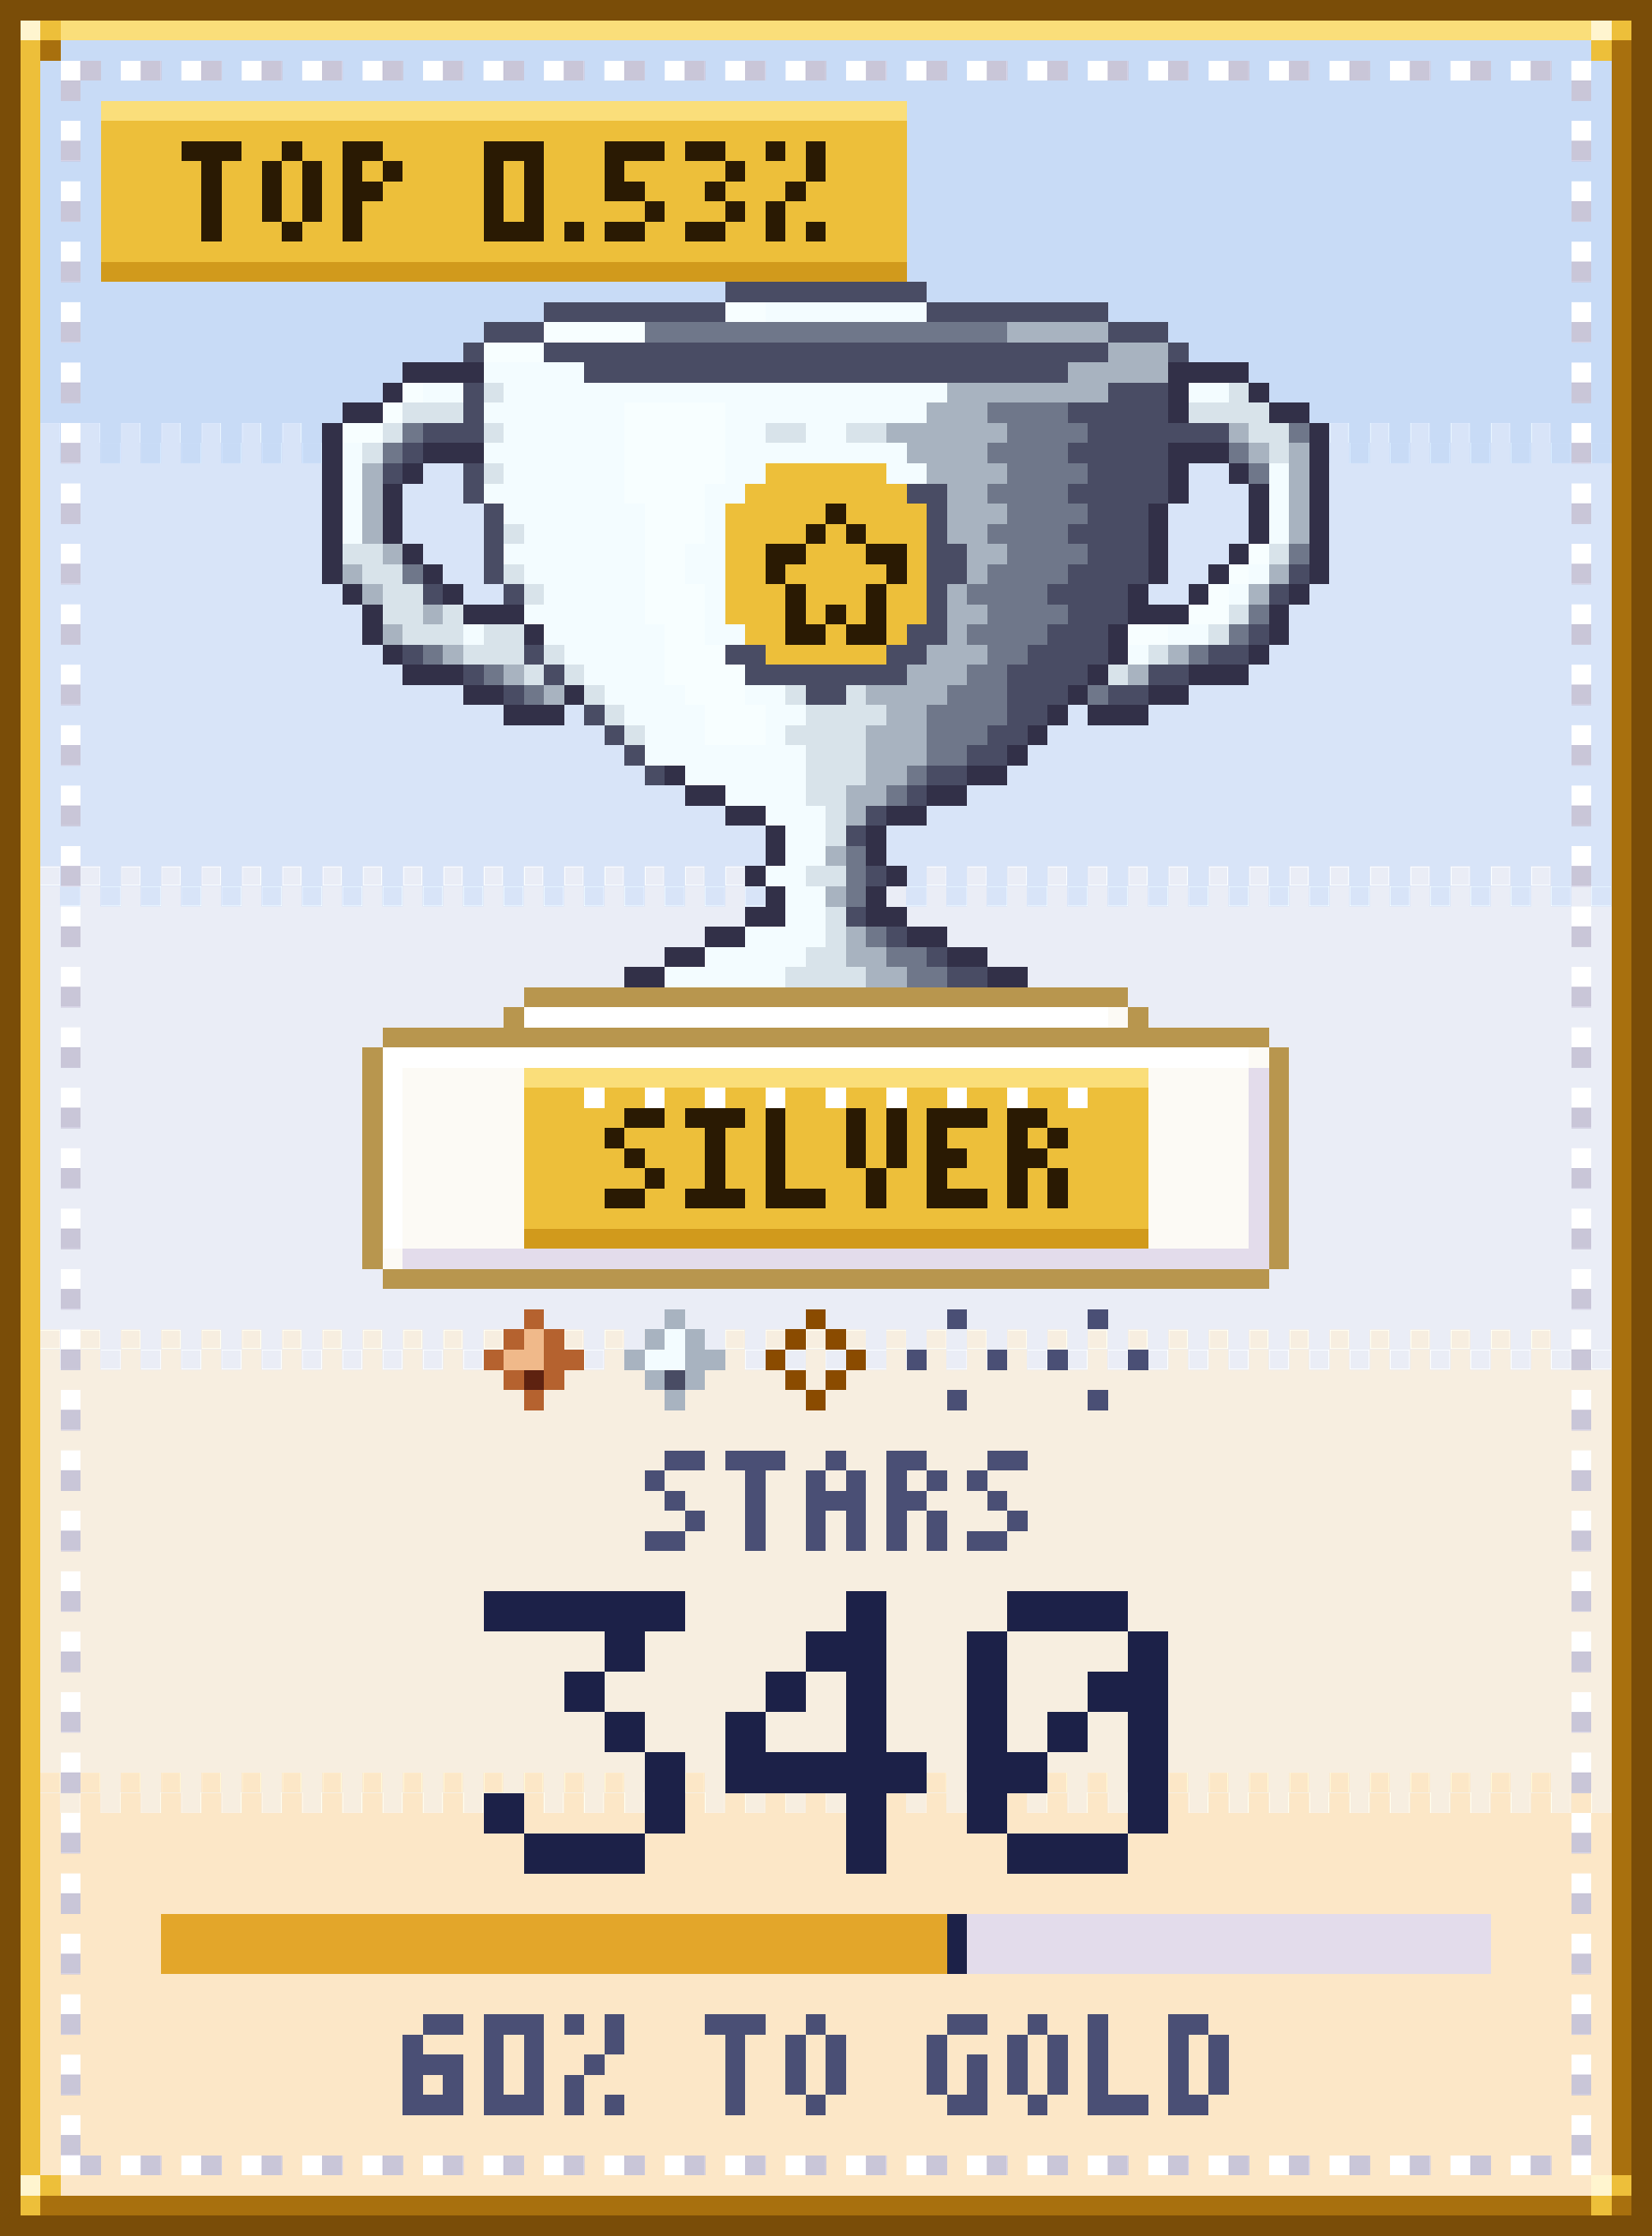
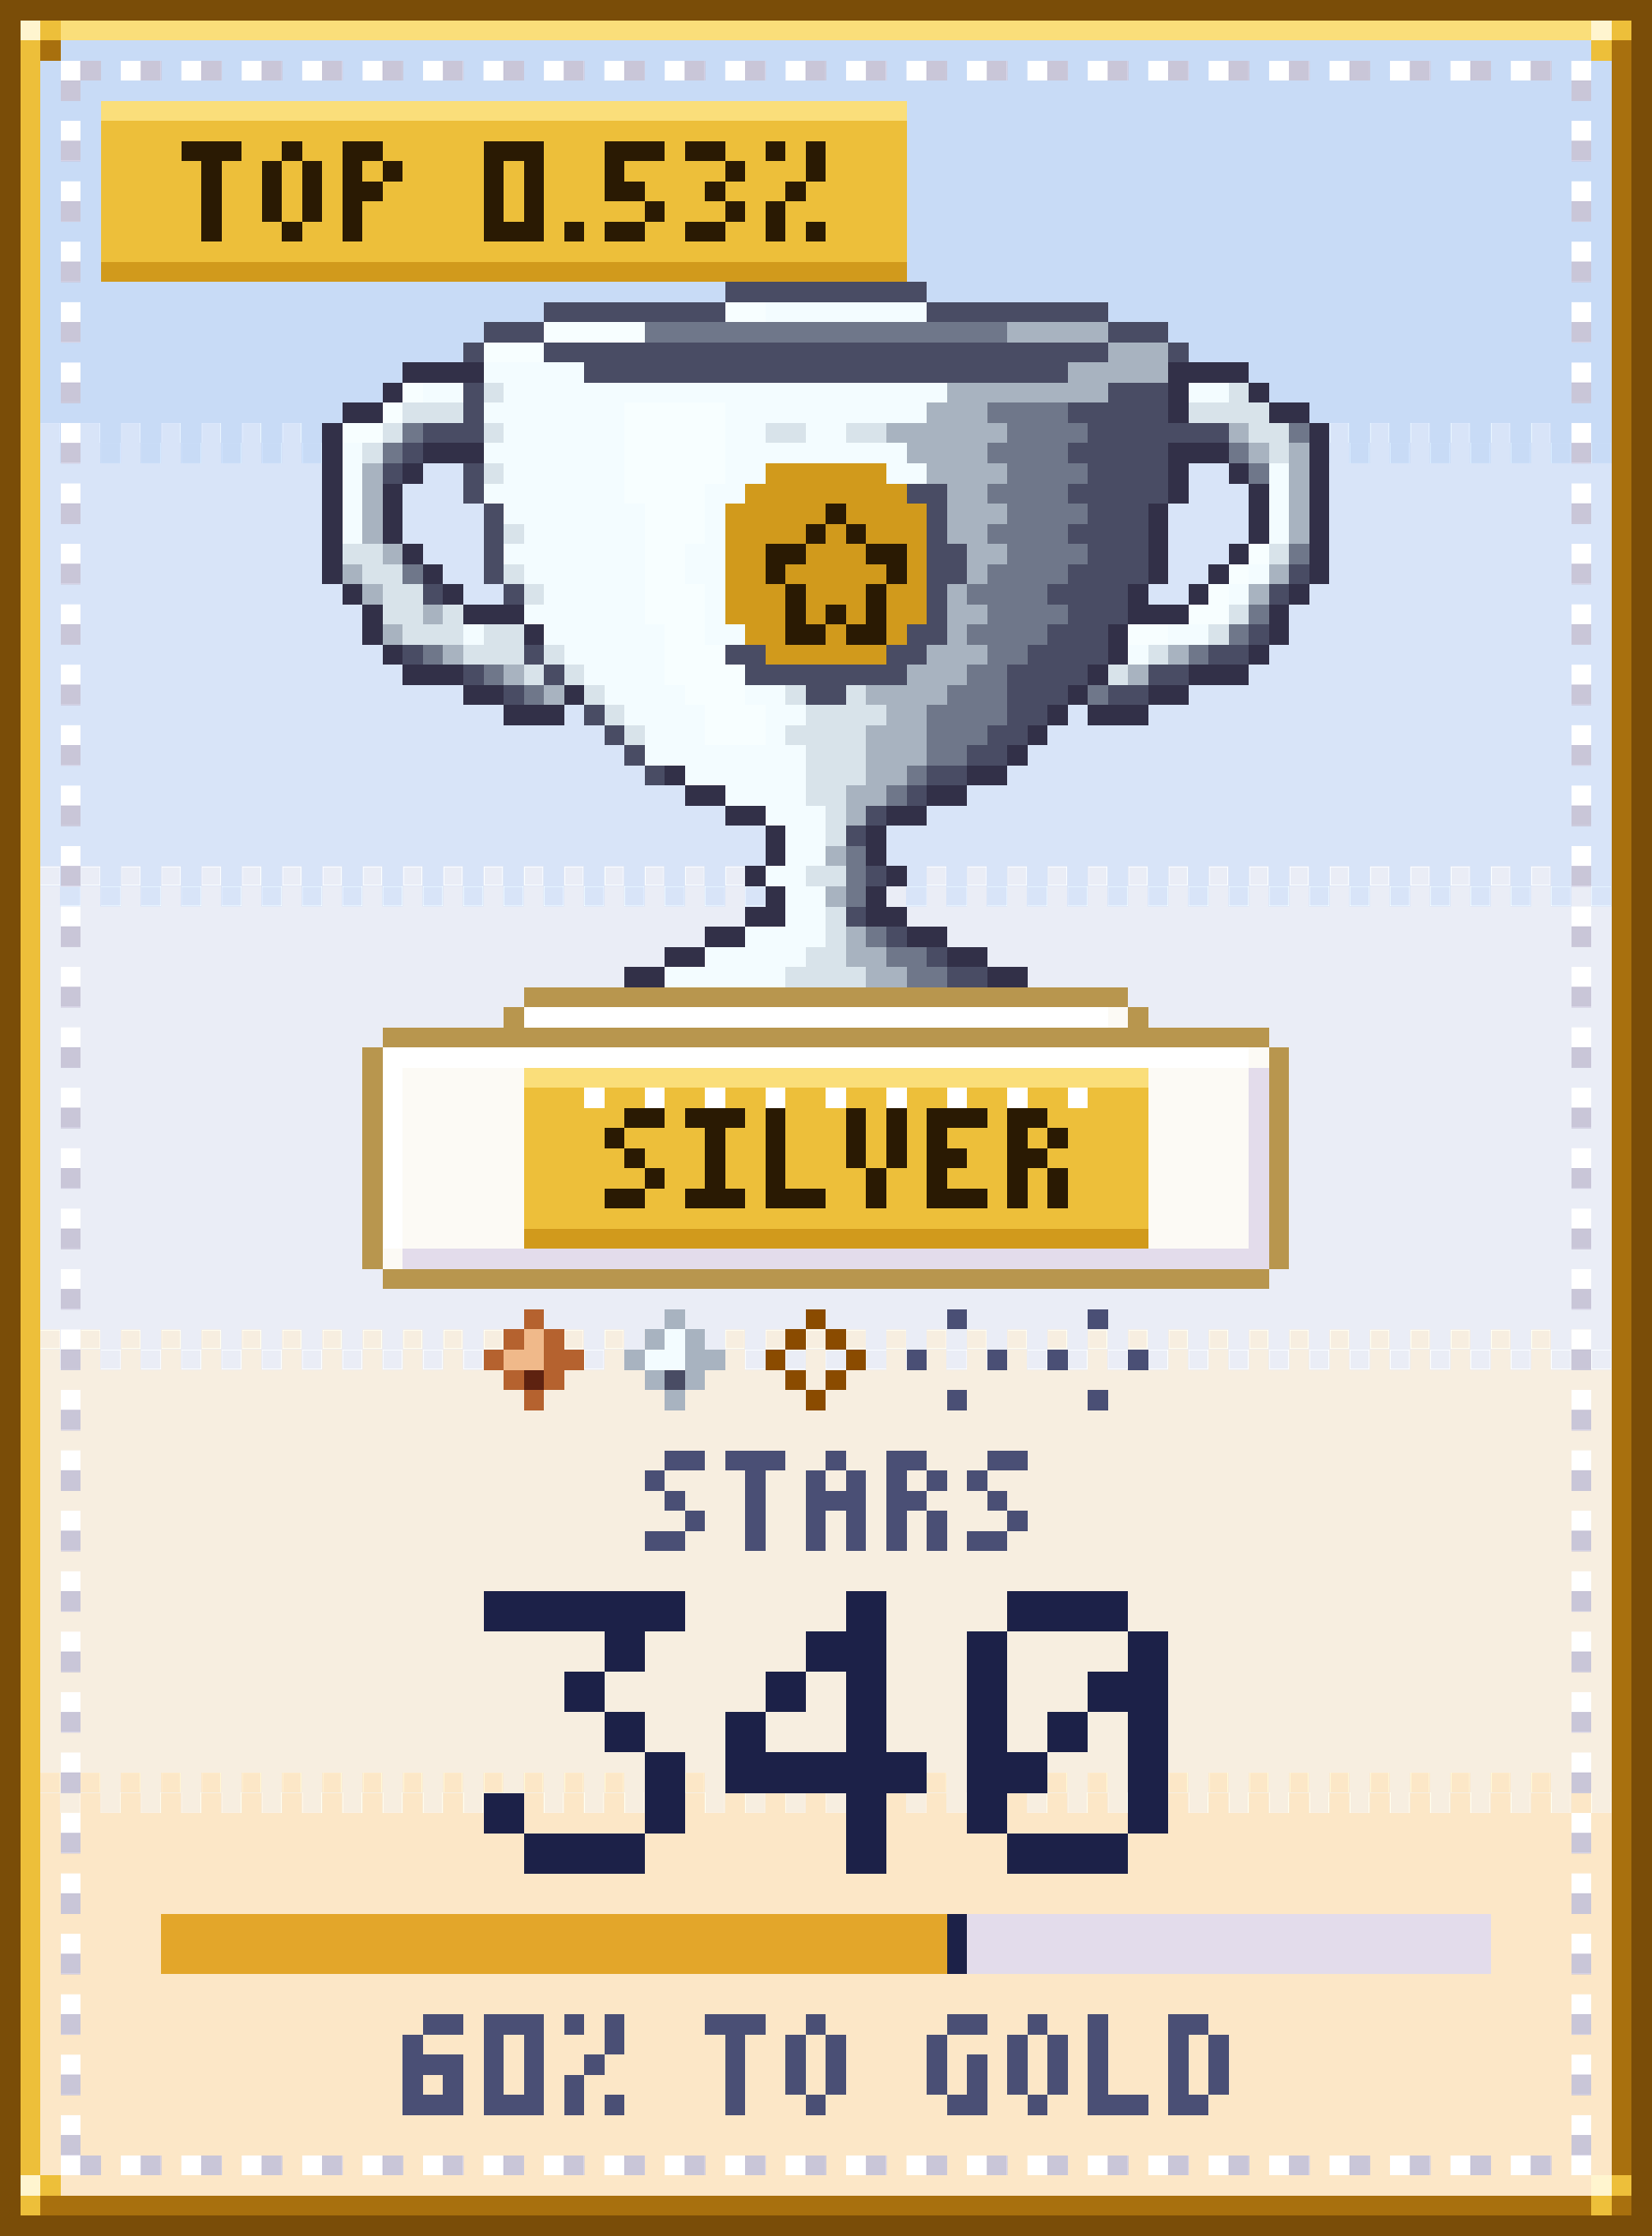
<svg xmlns="http://www.w3.org/2000/svg" width="164" height="222" viewBox="0 0 164 222" role="img" aria-label="Stars trophy: Silver, 340, 60% to Gold, top 0.53%" shape-rendering="crispEdges">
  <g transform="scale(2)">
    <defs>
      <pattern id="tgk1" y="21" width="2" height="2" patternUnits="userSpaceOnUse">
        <rect width="1" height="1" fill="#D8E4F8" />
        <rect x="1" y="1" width="1" height="1" fill="#C8DBF6" />
      </pattern>
      <pattern id="tgk2" y="43" width="2" height="2" patternUnits="userSpaceOnUse">
        <rect width="1" height="1" fill="#EAEDF6" />
        <rect x="1" y="1" width="1" height="1" fill="#D8E4F8" />
      </pattern>
      <pattern id="tgk3" y="66" width="2" height="2" patternUnits="userSpaceOnUse">
        <rect width="1" height="1" fill="#F7EEE0" />
        <rect x="1" y="1" width="1" height="1" fill="#EAEDF6" />
      </pattern>
      <pattern id="tgk4" y="88" width="2" height="2" patternUnits="userSpaceOnUse">
        <rect width="1" height="1" fill="#FCE7C7" />
        <rect x="1" y="1" width="1" height="1" fill="#F7EEE0" />
      </pattern>
      <pattern id="frh" width="3" height="1" patternUnits="userSpaceOnUse">
        <path stroke="#C9C6D8" d="M1 .5h1" />
        <path stroke="#FFFFFF" d="M0 .5h1" />
      </pattern>
      <pattern id="frv" width="1" height="3" patternUnits="userSpaceOnUse">
        <path stroke="#C9C6D8" d="M0 1.5h1" />
        <path stroke="#FFFFFF" d="M0 .5h1" />
      </pattern>
      <path id="q0" d="M1 .5h2m-3 1h1m0 1h1m0 1h1m-3 1h2" />
      <path id="q1" d="M0 .5h3m-1.5 .5v3m-1.5 .5h3" />
      <path id="q2" d="M.5 0v4m-.5 .5h3" />
      <path id="q3" d="M.5 0v3m2-3v3m-1 0v2" />
      <path id="q4" d="M0 .5h3m-3 1h1m-1 1h2m-2 1h1m-1 1h3" />
      <path id="q5" d="M0 .5h2m-2 1h1m1 0h1m-3 1h2m-1.5 .5v2m2-2v2" />
      <path id="q6" d="M0 .5h3m-1.5 .5v4" />
      <path id="q7" d="M1 .5h1m-1.5 .5v3m2-3v3m-1.5 .5h1" />
      <path id="q8" d="M0 .5h2m-2 1h1m1 0h1m-3 1h2m-1.5 .5v2" />
      <path id="q9" d="M0 .5h3m-2.5 .5v3m2-3v3m-2.5 .5h3" />
      <path id="q10" d="M0 4.5h1" />
      <path id="q11" d="M0 .5h3m-3 1h1m-1 1h2m0 1h1m-3 1h2" />
      <path id="q12" d="M0 .5h2m0 1h1m-2 1h1m0 1h1m-3 1h2" />
      <path id="q13" d="M0 .5h1m1.5-.5v2m-1.5 .5h1m-1.5 .5v2m1.5-.5h1" />
      <path id="q14" d="M1 .5h1m-2 1h1m1 0h1m-3 1h3m-2.5 .5v2m2-2v2" />
      <path id="q15" d="M0 .5h5m-2 1h1m-2 1h1m0 1h1m.5 .5v2m-4.5-.5h1m0 1h3" />
      <path id="q16" d="M3 .5h1m-2 1h2m-3 1h1m1.5-.5v2m-3.5-.5h1m-1 1h5m-1.5 .5v2" />
      <path id="q17" d="M1 .5h3m-3.5 .5v3m3.5-2.5h1m-2 1h2m-3 1h1m1.5-.5v3m-4.5-1.5h2m-2 1h1m0 1h3" />
      <path id="q18" d="M1 .5h2m-3 1h1m-1 1h3m-3 1h1m1 0h1m-3 1h3" />
      <path id="q19" d="M1 .5h2m-2.5 .5v3m2-2v2m-1.5 .5h2" />
      <path id="q20" d="M0 .5h2m-1.5 .5v3m2-3v3m-2.5 .5h2" />
    </defs>
    <rect y="0" width="82" height="22" fill="#C8DBF6" />
    <rect y="22" width="82" height="22" fill="#D8E4F8" />
    <rect y="44" width="82" height="23" fill="#EAEDF6" />
    <rect y="67" width="82" height="22" fill="#F7EEE0" />
    <rect y="89" width="82" height="22" fill="#FCE7C7" />
    <rect y="21" width="82" height="2" fill="url(#tgk1)" />
    <rect y="43" width="82" height="2" fill="url(#tgk2)" />
    <rect y="66" width="82" height="2" fill="url(#tgk3)" />
    <rect y="88" width="82" height="2" fill="url(#tgk4)" />
    <rect x="0" y="0" width="82" height="1" fill="#7A4D08" />
    <rect x="0" y="110" width="82" height="1" fill="#7A4D08" />
    <rect x="0" y="0" width="1" height="111" fill="#7A4D08" />
    <rect x="81" y="0" width="1" height="111" fill="#7A4D08" />
    <rect x="1" y="1" width="80" height="1" fill="#FADE7A" />
    <rect x="1" y="1" width="1" height="109" fill="#EDBF3A" />
    <rect x="1" y="109" width="80" height="1" fill="#A8700E" />
    <rect x="80" y="1" width="1" height="109" fill="#A8700E" />
    <rect x="3" y="3" width="76" height="1" fill="url(#frh)" />
    <rect x="3" y="107" width="76" height="1" fill="url(#frh)" />
    <rect x="3" y="4" width="1" height="103" fill="url(#frv)" />
    <rect x="78" y="4" width="1" height="103" fill="url(#frv)" />
    <path stroke="#1C2148" d="M47.5 95v3" />
    <path stroke="#2A1A03" d="M41 25.5h1m-2 1h1m1 0h1m-5 1h2m3 0h2m-7 1h1m5 0h1m-5.5 .5v2m4-2v2m-2.5-.5h1m-3 1h2m1 0h2" />
    <path stroke="#323048" d="M20 18.5h4m34 0h4m-43 1h1m38.5-.5v2m3.5-1.5h1m-46 1h2m44 0h2m-48.5 .5v8m49-8v8m-44.5-6.5h3m34 0h3m-41 1h1m37.5-.5v2m2.5-1.5h1m-42.5 .5v3m43-3v3m-5-2v4m-37.5-1.5h1m40 0h1m-41 1h1m38 0h1m-44 1h1m4 0h1m33 0h1m2 0h1m4 0h1m-46.5 .5v2m4.5-1.5h3m30 0h3m4.5-.5v2m-37.5-.5h1m28.5-.5v2m-36.5-.5h1m42 0h1m-43 1h3m31 0h1m4 0h3m-39 1h2m3 0h1m24 0h1m3 0h2m-34 1h3m24 0h1m1 0h3m-6 1h1m-2 1h1m-18 1h1m14 0h2m-16 1h2m10 0h2m-12 1h2m6 0h2m-7.5 .5v2m5-2v2m-6.5 .5h1m6 0h1m-7 1h1m4 0h1m-7 1h2m4 0h2m-10 1h2m8 0h2m-14 1h2m12 0h2m-18 1h2m16 0h2" />
    <path stroke="#494C64" d="M36 14.5h10m-19 1h9m10 0h9m-31 1h3m28 0h3m-35 1h1m3 0h28m3 0h1m-30 1h24m-29.5 .5v2m31.5-1.5h3m-5 1h5m-37 1h3m30 0h7m-41 1h1m32 0h5m-39 1h1m3.5-.5v2m30.5-1.5h4m-13 1h2m6 0h5m-33.5 .5v4m22-4v2m7.5-1.5h3m-4 1h4m-11 1h2m6 0h3m-11 1h2m5 0h4m7 0h1m-44 1h1m3 0h1m20.5-.5v2m5.5-1.5h4m7 0h1m-11 1h3m-11 1h2m5 0h3m7 0h1m-43 1h1m5 0h1m9 0h2m6 0h2m5 0h4m5 0h2m-39 1h1m3 0h1m9 0h8m5 0h4m3 0h2m-34 1h1m14 0h2m8 0h3m2 0h2m-28 1h1m20 0h2m-22 1h1m18 0h2m-20 1h1m16 0h2m-18 1h1m13 0h2m-3 1h1m-3 1h1m-2 1h1m0 2h1m-2 2h1m1 1h1m1 1h1m0 1h2m-16 20h1" />
    <path stroke="#4A4F75" d="M47 65.5h1m6 0h1m-10 2h1m3 0h1m2 0h1m3 0h1m-10 2h1m6 0h1" />
    <path stroke="#5E2210" d="M26 68.5h1" />
    <path stroke="#6F778A" d="M32 16.5h18m-1 4h4m-33 1h1m29 0h4m10 0h1m-46 1h1m29 0h4m8 0h1m-12 1h4m8 0h1m-14 1h4m-3 1h4m-5 1h4m-3 1h4m10 0h1m-45 1h1m28 0h4m-5 1h4m-3 1h4m9 0h1m-15 1h4m9 0h1m-41 1h1m27 0h2m8 0h1m-36 1h1m23 0h2m-24 1h1m20 0h3m4 0h1m-9 1h4m-4 1h3m-3 1h2m-3 1h1m-2 1h1m-2.5 2.5v3m.5 1.5h1m0 1h2m-1 1h2" />
    <path stroke="#8A4B00" d="M40 65.5h1m-2 1h1m1 0h1m-4 1h1m3 0h1m-4 1h1m1 0h1m-2 1h1" />
    <path stroke="#A8700E" d="M2 2.5h1m77 0h1m-79 107h1m77 0h1" />
    <path stroke="#A8B3C0" d="M50 16.5h5m0 1h3m-5 1h5m-11 1h8m-9 1h3m-5 1h6m11 0h1m-17 1h4m13 0h1m1.5-.5v5m-46-4v4m27.5-3.5h4m-3 1h2m-2 1h3m-3 1h2m-30 1h1m28 0h2m-33 1h1m30 0h1m14 0h1m-46 1h1m28 0h1m14 0h1m-42 1h1m25 0h2m-30 1h1m27 0h1m-26 1h1m23 0h3m9 0h1m-34 1h1m19 0h3m8 0h1m-30 1h1m15 0h4m-3 1h2m-3 1h3m-3 1h3m-3 1h2m-3 1h2m-2 1h1m-2 2h1m-1 2h1m0 2h1m-1 1h2m-1 1h2m-12 17h1m-2 1h1m1 0h1m-4 1h1m2 0h2m-4 1h1m1 0h1m-2 1h1" />
    <path stroke="#B5622F" d="M26 65.5h1m-2 1h1m1 0h1m-4 1h1m2 0h2m-4 1h1m1 0h1m-2 1h1" />
    <path stroke="#B8964E" d="M26 49.5h30m-31 1h1m30 0h1m-38 1h44m-44.5 .5v11m45-11v11m-44.5 .5h44" />
-     <path stroke="#D19A1C" d="M5 13.5h40m-19 48h31" />
+     <path stroke="#D19A1C" d="M5 13.5h40m-7 10h6m-7 1h8m-9 1h5m1 0h4m-10 1h4m1 0h1m1 0h3m-10 1h2m2 0h3m2.5-.5v2m-9.5-.5h2m1 0h5m-8 1h3m1 0h3m1 0h2m-10 1h3m1 0h1m1 0h1m1 0h2m-9 1h2m2 0h1m2 0h1m-7 1h6m-18 29h31" />
    <path stroke="#D8E3EA" d="M24 19.5h1m36 0h1m-42 1h3m36 0h4m-44 1h1m4 0h1m13 0h2m2 0h2m18 0h2m-46 1h1m44 0h1m-40 1h1m0 3h1m-9 1h2m44 0h1m-46 1h2m5 0h1m-7 1h2m5 0h1m-8 1h2m1 0h1m38 0h1m-42 1h3m1 0h2m34 0h1m-38 1h3m1 0h1m29 0h1m-32 1h1m1 0h1m26 0h1m-27 1h1m9 0h1m2 0h1m-13 1h1m9 0h4m-13 1h1m7 0h4m-3 1h3m-3 1h3m-3 1h2m-.5 .5v2m-1.5 1.5h2m-.5 1.5v2m-1.5 .5h2m-3 1h4" />
    <path stroke="#E3A62A" d="M8 95.5h39m-39 1h39m-39 1h39" />
    <path stroke="#E3DCEB" d="M62.5 53v9m-42.5 .5h43m-15 33h26m-26 1h26m-26 1h26" />
-     <path stroke="#EDBF3A" d="M2 1.5h1m77 0h1m-80 1h1m77 0h1m-75 4h40m-40 1h40m-40 1h40m-40 1h40m-40 1h40m-40 1h40m-40 1h40m-7 11h6m-7 1h8m-9 1h5m1 0h4m-10 1h4m1 0h1m1 0h3m-10 1h2m2 0h3m2.5-.5v2m-9.5-.5h2m1 0h5m-8 1h3m1 0h3m1 0h2m-10 1h3m1 0h1m1 0h1m1 0h2m-9 1h2m2 0h1m2 0h1m-7 1h6m-18 22h3m1 0h2m1 0h2m1 0h2m1 0h2m1 0h2m1 0h2m1 0h2m1 0h2m1 0h3m-31 1h31m-31 1h31m-31 1h31m-31 1h31m-31 1h31m-31 1h31m-55 48h1m77 0h1m-80 1h1m77 0h1" />
+     <path stroke="#EDBF3A" d="M2 1.5h1m77 0h1m-80 1h1m77 0h1m-75 4h40m-40 1h40m-40 1h40m-40 1h40m-40 1h40m-40 1h40m-40 1h40m-19 42h3m1 0h2m1 0h2m1 0h2m1 0h2m1 0h2m1 0h2m1 0h2m1 0h2m1 0h3m-31 1h31m-31 1h31m-31 1h31m-31 1h31m-31 1h31m-31 1h31m-55 48h1m77 0h1m-80 1h1m77 0h1" />
    <path stroke="#F0B98A" d="M26 66.5h1m-2 1h2" />
    <path stroke="#F3FCFF" d="M38 15.5h8m-22 3h5m-8 1h2m2 0h22m12 0h2m-37 1h7m5 0h10m-21 1h6m5 0h2m2 0h2m-24.5 .5v5m6.5-4.5h7m5 0h9m-20 1h6m5 0h2m6 0h2m17.5-.5v4m-39.5-2.5h7m4 0h2m-12 1h7m3.5-.5v2m-9.5-.5h6m-7 1h7m2 0h2m-10 1h6m2 0h2m26 0h1m-36 1h5m3.5-.5v2m25.5-1.5h1m-36 1h6m-9 1h1m3 0h6m2 0h2m21 0h2m-32 1h5m23 0h1m-28 1h4m-3 1h4m3 0h2m-8 1h4m3 0h2m-8 1h3m3 0h1m-7 1h8m-6 1h6m-4 1h4m-2 1h3m-2 1h2m-2 1h2m-3 1h2m-1 1h2m-2 1h2m-4 1h4m-6 1h5m-7 1h6m-6 18h1m-2 1h2" />
    <path stroke="#F7FEFF" d="M36 15.5h2m-11 1h5m-8 1h3m-7 2h1m-2 1h1m11 0h5m-19 1h2m12 0h5m-5 1h5m-5 1h5m-5 1h4m-3 1h3m-3 1h3m-3 1h2m28 0h1m-31 1h2m27 0h1m-30 1h3m25 0h1m-29 1h3m24 0h2m-28 1h2m21 0h2m-25 1h3m-3 1h4m-3 1h3m-2 1h3m-3 1h3" />
    <path stroke="#FADE7A" d="M5 5.5h40m-19 48h31" />
    <path stroke="#FCFAF5" d="M55 50.5h1m6 2h1m-43 1h6m31 0h5m-42 1h6m31 0h5m-42 1h6m31 0h5m-42 1h6m31 0h5m-42 1h6m31 0h5m-42 1h6m31 0h5m-42 1h6m31 0h5m-42 1h6m31 0h5m-42 1h6m31 0h5m-43 1h1" />
    <path stroke="#FFF5CF" d="M1 1.5h1m77 0h1m-79 107h1m77 0h1" />
    <path stroke="#FFFFFF" d="M26 50.5h29m-36 2h43m-42.5 .5v9m9.5-7.5h1m2 0h1m2 0h1m2 0h1m2 0h1m2 0h1m2 0h1m2 0h1m2 0h1" />
    <g stroke="#2A1A03">
      <g transform="translate(0 55)">
        <use href="#q0" x="30" />
        <use href="#q1" x="34" />
        <use href="#q2" x="38" />
        <use href="#q3" x="42" />
        <use href="#q4" x="46" />
        <use href="#q5" x="50" />
      </g>
      <g transform="translate(0 7)">
        <use href="#q6" x="9" />
        <use href="#q7" x="13" />
        <use href="#q8" x="17" />
        <use href="#q9" x="24" />
        <use href="#q10" x="28" />
        <use href="#q11" x="30" />
        <use href="#q12" x="34" />
        <use href="#q13" x="38" />
      </g>
    </g>
    <g stroke="#4A4F75">
      <g transform="translate(0 72)">
        <use href="#q0" x="32" />
        <use href="#q6" x="36" />
        <use href="#q14" x="40" />
        <use href="#q5" x="44" />
        <use href="#q0" x="48" />
      </g>
      <g transform="translate(0 100)">
        <use href="#q18" x="20" />
        <use href="#q9" x="24" />
        <use href="#q13" x="28" />
        <use href="#q6" x="35" />
        <use href="#q7" x="39" />
        <use href="#q19" x="46" />
        <use href="#q7" x="50" />
        <use href="#q2" x="54" />
        <use href="#q20" x="58" />
      </g>
    </g>
    <g stroke="#1C2148">
      <use href="#q15" transform="translate(24 79) scale(2)" />
      <use href="#q16" transform="translate(36 79) scale(2)" />
      <use href="#q17" transform="translate(48 79) scale(2)" />
    </g>
  </g>
</svg>
